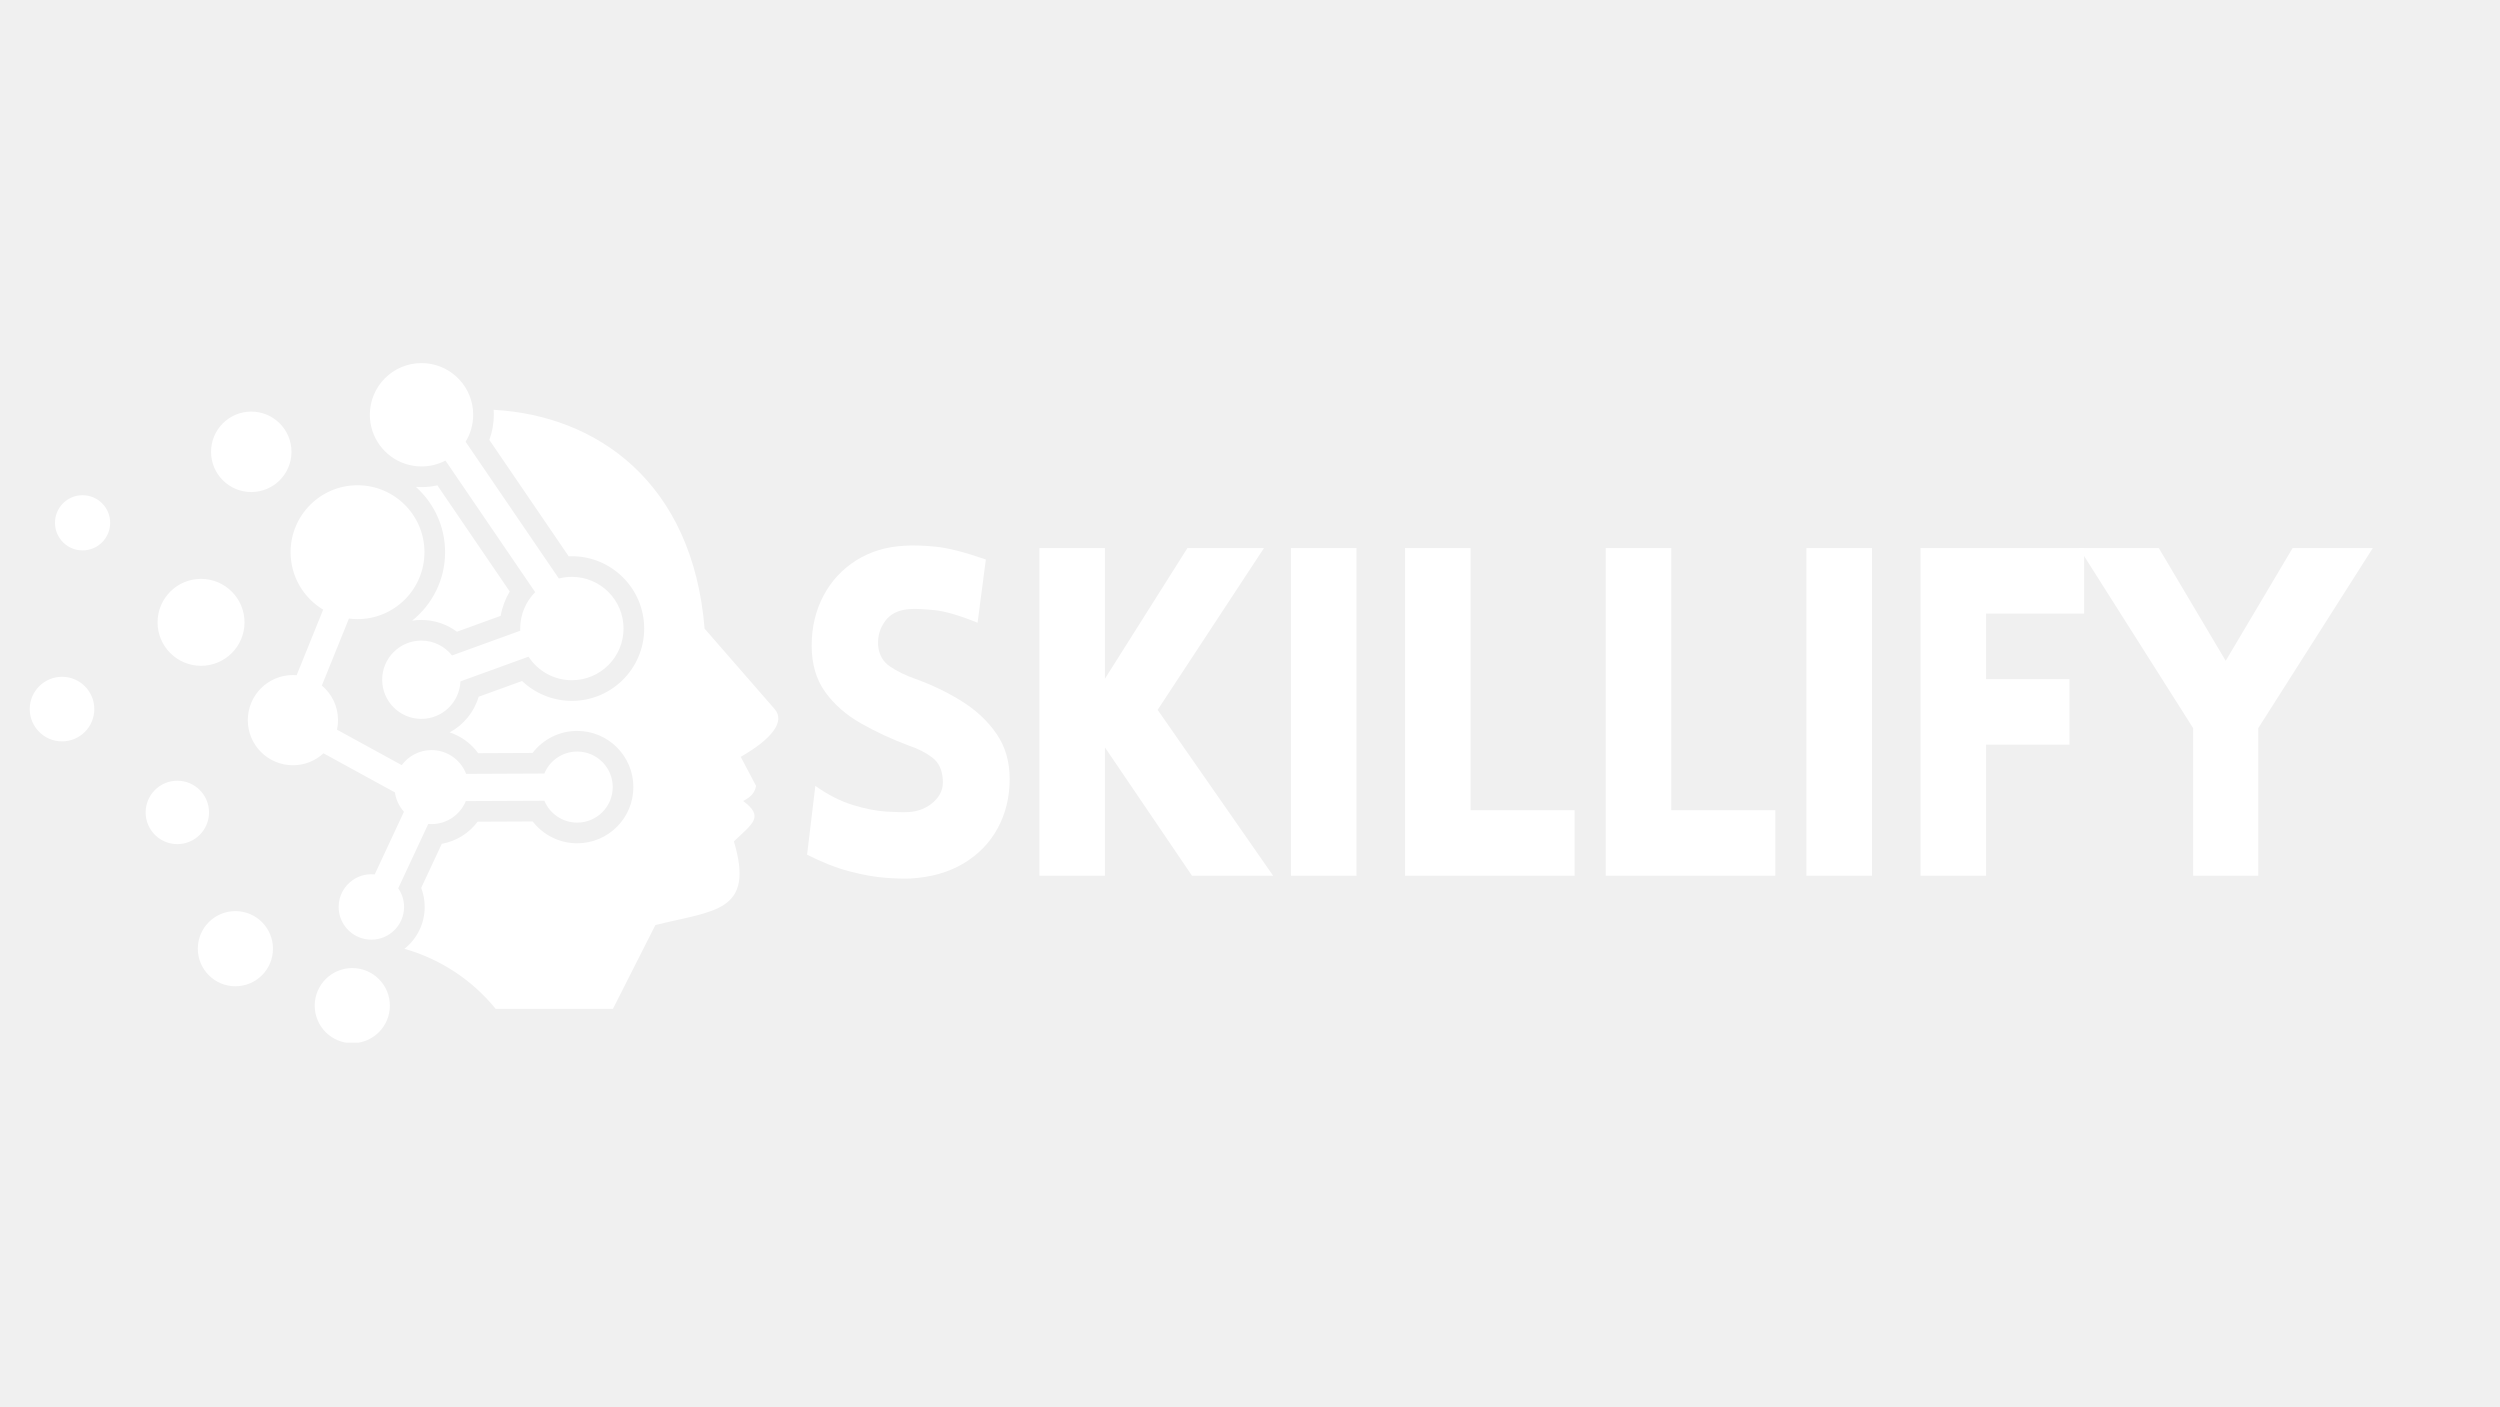
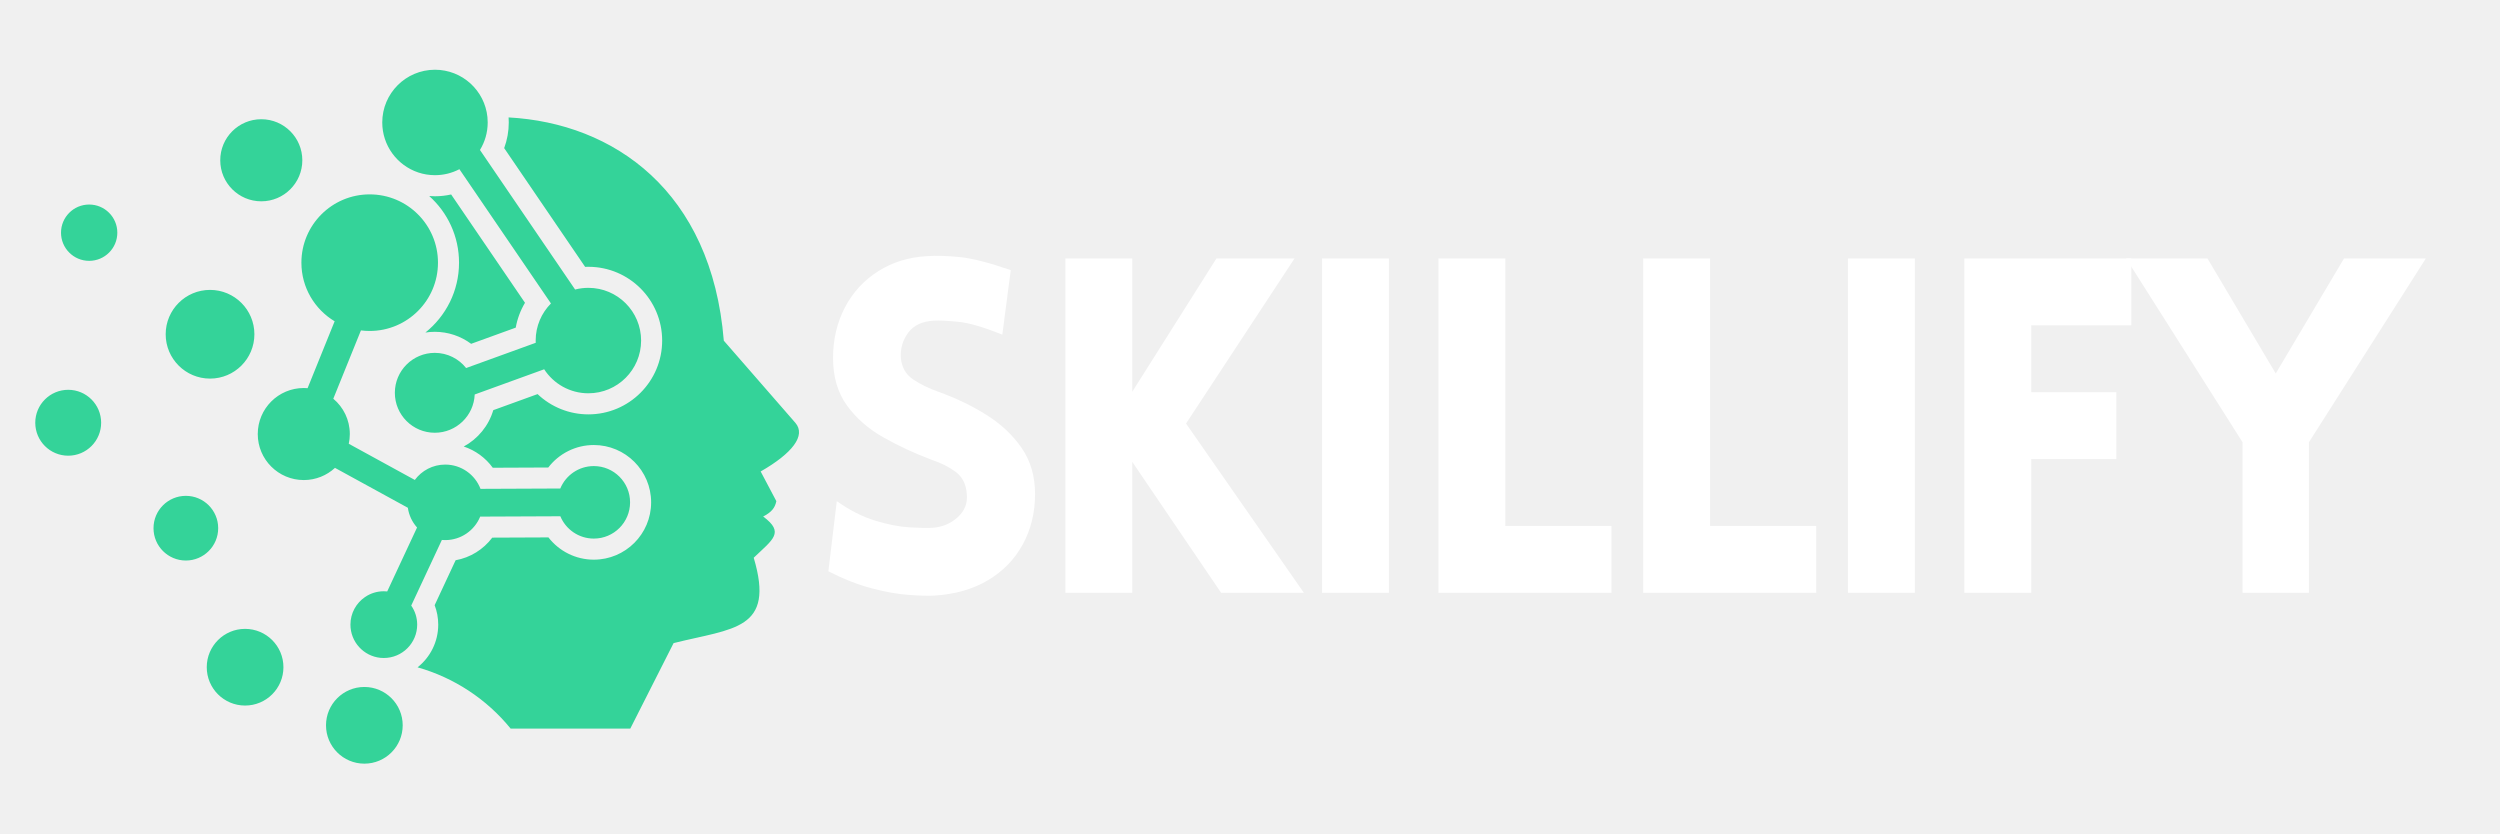
- <svg xmlns="http://www.w3.org/2000/svg" width="1920" zoomAndPan="magnify" viewBox="0 0 1440 810" height="1080" preserveAspectRatio="xMidYMid meet" version="1.0">
+ <svg xmlns="http://www.w3.org/2000/svg" width="3240" zoomAndPan="magnify" viewBox="0 0 2430 810" height="1080" preserveAspectRatio="xMidYMid meet" version="1.0">
  <defs>
    <g />
-     <clipPath id="785be36d16">
-       <path d="M 17.129 209.094 L 449 209.094 L 449 600.594 L 17.129 600.594 Z M 17.129 209.094 " clip-rule="nonzero" />
+     <clipPath id="fe7a6dafae">
+       <path d="M 34.277 67.707 L 777 67.707 L 777 741.957 L 34.277 741.957 Z M 34.277 67.707 " clip-rule="nonzero" />
    </clipPath>
  </defs>
-   <g clip-path="url(#785be36d16)">
-     <path fill="#ffffff" d="M 35.727 389.832 C 46 389.832 54.324 398.16 54.324 408.43 C 54.324 418.703 46 427.035 35.727 427.035 C 25.461 427.035 17.129 418.703 17.129 408.43 C 17.129 398.168 25.461 389.832 35.727 389.832 M 47.562 285.242 C 56.34 285.242 63.457 292.352 63.457 301.137 C 63.457 309.914 56.34 317.031 47.562 317.031 C 38.785 317.031 31.668 309.914 31.668 301.137 C 31.668 292.352 38.785 285.242 47.562 285.242 Z M 115.797 333.43 C 129.625 333.43 140.84 344.648 140.84 358.473 C 140.84 372.301 129.625 383.508 115.797 383.508 C 101.973 383.508 90.754 372.293 90.754 358.473 C 90.762 344.641 101.973 333.43 115.797 333.43 Z M 144.727 237.078 C 157.52 237.078 167.898 247.449 167.898 260.25 C 167.898 273.043 157.52 283.422 144.727 283.422 C 131.934 283.422 121.562 273.043 121.562 260.25 C 121.562 247.449 131.934 237.078 144.727 237.078 Z M 281.859 253.391 L 327.559 320.426 L 329.391 320.391 C 352.398 320.391 371.047 339.047 371.047 362.043 C 371.047 385.043 352.398 403.707 329.391 403.707 C 318.57 403.707 308.359 399.516 300.711 392.258 L 275.707 401.32 C 273.09 410.191 266.988 417.547 259.027 421.852 C 265.594 424.031 271.344 428.219 275.422 433.836 L 306.75 433.699 C 312.773 425.836 322.215 421.004 332.457 421.004 C 350.32 421.004 364.82 435.496 364.82 453.367 C 364.82 471.242 350.328 485.734 332.457 485.734 C 322.266 485.734 312.871 480.953 306.84 473.16 L 275.133 473.293 C 270.121 479.973 262.734 484.562 254.445 486.059 L 242.605 511.426 C 243.941 514.91 244.625 518.625 244.625 522.406 C 244.625 532.172 240.066 540.883 232.957 546.512 C 253.457 552.324 271.867 564.324 285.52 581.109 L 353.047 581.109 L 377.5 532.836 C 411.191 524.383 434.961 525.613 422.73 484.637 C 433.602 474.246 440.309 470.457 428.07 461.375 C 433.164 458.75 434.777 456.199 435.512 452.695 L 426.656 435.941 C 444.363 425.797 452.469 415.668 446.219 408.445 L 405.848 362.098 C 398.996 277.602 343.672 239.301 284.348 236.055 C 284.41 236.996 284.445 237.941 284.445 238.898 C 284.445 243.871 283.562 248.77 281.859 253.391 Z M 272.402 235.871 C 270.883 220.859 258.203 209.141 242.793 209.141 C 226.355 209.141 213.023 222.469 213.023 238.898 C 213.023 242.113 213.539 245.215 214.48 248.113 C 218.359 260.039 229.57 268.668 242.793 268.668 C 247.773 268.668 252.461 267.445 256.582 265.285 L 308.266 341.086 C 302.93 346.465 299.633 353.871 299.633 362.035 L 299.664 363.297 L 260.371 377.547 C 256.242 372.332 249.855 368.98 242.688 368.98 C 230.242 368.98 220.133 379.078 220.133 391.531 C 220.133 403.984 230.242 414.078 242.688 414.078 C 254.824 414.078 264.719 404.484 265.215 392.477 L 304.434 378.25 C 309.746 386.406 318.938 391.805 329.391 391.805 C 345.832 391.805 359.16 378.469 359.16 362.035 C 359.16 345.598 345.84 332.27 329.391 332.27 C 326.805 332.27 324.289 332.602 321.898 333.219 L 268.184 254.438 C 270.961 249.91 272.551 244.59 272.551 238.898 C 272.551 237.879 272.5 236.867 272.402 235.871 Z M 203.305 506.828 C 198.328 510.215 195.062 515.93 195.062 522.398 C 195.062 532.164 202.496 540.203 212.008 541.152 C 212.633 541.215 213.258 541.246 213.902 541.246 C 224.309 541.246 232.746 532.805 232.746 522.398 C 232.746 518.406 231.5 514.699 229.379 511.652 L 246.68 474.602 L 248.566 474.684 C 257.488 474.684 265.133 469.203 268.309 461.422 L 313.566 461.227 C 316.645 468.629 323.949 473.828 332.465 473.828 C 343.77 473.828 352.934 464.668 352.934 453.359 C 352.934 442.062 343.77 432.891 332.465 432.891 C 323.922 432.891 316.605 438.121 313.535 445.559 L 268.492 445.754 C 265.426 437.738 257.66 432.047 248.574 432.047 C 241.539 432.047 235.297 435.457 231.41 440.719 L 194.117 420.297 C 194.504 418.531 194.707 416.688 194.707 414.809 C 194.707 406.793 191.086 399.629 185.387 394.867 L 200.988 356.301 C 202.609 356.504 204.262 356.617 205.93 356.617 C 227.23 356.617 244.484 339.355 244.484 318.059 C 244.484 296.766 227.223 279.504 205.93 279.504 C 184.641 279.504 167.379 296.766 167.379 318.059 C 167.379 332.117 174.902 344.414 186.141 351.152 L 170.871 388.914 L 168.723 388.824 C 154.375 388.824 142.734 400.453 142.734 414.809 C 142.734 429.156 154.375 440.785 168.723 440.785 C 175.523 440.785 181.711 438.176 186.336 433.902 L 227.473 456.434 C 228.082 460.684 229.945 464.516 232.672 467.574 L 215.824 503.664 L 213.906 503.566 C 209.977 503.559 206.324 504.766 203.305 506.828 Z M 242.68 357.094 C 250.168 357.094 257.328 359.516 263.199 363.871 L 288.379 354.738 C 289.262 349.773 291.035 345.023 293.609 340.707 L 251.918 279.559 C 248.938 280.223 245.879 280.57 242.793 280.57 L 239.531 280.441 C 249.863 289.68 256.371 303.105 256.371 318.059 C 256.371 334.02 248.949 348.254 237.375 357.508 C 239.102 357.23 240.875 357.094 242.68 357.094 Z M 202.918 557.602 C 214.875 557.602 224.566 567.289 224.566 579.246 C 224.566 591.203 214.875 600.891 202.918 600.891 C 190.973 600.891 181.273 591.203 181.273 579.246 C 181.273 567.289 190.965 557.602 202.918 557.602 Z M 135.586 524.797 C 147.543 524.797 157.234 534.488 157.234 546.445 C 157.234 558.398 147.543 568.09 135.586 568.09 C 123.633 568.09 113.941 558.398 113.941 546.445 C 113.941 534.488 123.633 524.797 135.586 524.797 Z M 102.145 449.699 C 112.227 449.699 120.402 457.875 120.402 467.957 C 120.402 478.043 112.227 486.215 102.145 486.215 C 92.055 486.215 83.887 478.035 83.887 467.957 C 83.887 457.867 92.062 449.699 102.145 449.699 Z M 102.145 449.699 " fill-opacity="1" fill-rule="evenodd" />
+   <g clip-path="url(#fe7a6dafae)">
+     <path fill="#34d399" d="M 66.297 378.891 C 83.98 378.891 98.312 393.223 98.312 410.91 C 98.312 428.594 83.98 442.941 66.297 442.941 C 48.621 442.941 34.277 428.594 34.277 410.91 C 34.277 393.234 48.621 378.891 66.297 378.891 M 86.672 198.809 C 101.785 198.809 114.039 211.051 114.039 226.176 C 114.039 241.289 101.785 253.543 86.672 253.543 C 71.559 253.543 59.305 241.289 59.305 226.176 C 59.305 211.051 71.559 198.809 86.672 198.809 Z M 204.156 281.781 C 227.961 281.781 247.273 301.09 247.273 324.898 C 247.273 348.703 227.961 368 204.156 368 C 180.352 368 161.039 348.691 161.039 324.898 C 161.051 301.078 180.352 281.781 204.156 281.781 Z M 253.965 115.891 C 275.988 115.891 293.859 133.746 293.859 155.785 C 293.859 177.812 275.988 195.68 253.965 195.68 C 231.938 195.68 214.082 177.812 214.082 155.785 C 214.082 133.746 231.938 115.891 253.965 115.891 Z M 490.062 143.973 L 568.746 259.391 L 571.902 259.328 C 611.512 259.328 643.621 291.449 643.621 331.043 C 643.621 370.637 611.512 402.773 571.902 402.773 C 553.27 402.773 535.688 395.562 522.523 383.062 L 479.473 398.668 C 474.965 413.938 464.465 426.605 450.754 434.012 C 462.062 437.77 471.961 444.98 478.98 454.648 L 532.922 454.414 C 543.289 440.875 559.547 432.559 577.18 432.559 C 607.938 432.559 632.902 457.508 632.902 488.277 C 632.902 519.051 607.953 544 577.18 544 C 559.637 544 543.461 535.773 533.078 522.352 L 478.484 522.586 C 469.855 534.086 457.137 541.984 442.867 544.559 L 422.48 588.234 C 424.777 594.238 425.961 600.629 425.961 607.141 C 425.961 623.957 418.113 638.953 405.871 648.645 C 441.164 658.652 472.859 679.312 496.367 708.215 L 612.629 708.215 L 654.73 625.098 C 712.742 610.547 753.66 612.664 732.609 542.117 C 751.32 524.223 762.875 517.699 741.797 502.066 C 750.566 497.543 753.348 493.152 754.609 487.121 L 739.367 458.273 C 769.852 440.809 783.809 423.371 773.047 410.934 L 703.539 331.133 C 691.742 185.66 596.488 119.711 494.352 114.125 C 494.457 115.75 494.52 117.371 494.52 119.023 C 494.52 127.586 493 136.02 490.062 143.973 Z M 473.781 113.812 C 471.168 87.965 449.34 67.785 422.805 67.785 C 394.5 67.785 371.555 90.734 371.555 119.023 C 371.555 124.559 372.438 129.898 374.062 134.891 C 380.738 155.422 400.035 170.273 422.805 170.273 C 431.379 170.273 439.449 168.168 446.547 164.453 L 535.531 294.957 C 526.344 304.223 520.668 316.969 520.668 331.031 L 520.719 333.199 L 453.066 357.734 C 445.961 348.754 434.965 342.984 422.621 342.984 C 401.195 342.984 383.793 360.371 383.793 381.812 C 383.793 403.254 401.195 420.629 422.621 420.629 C 443.516 420.629 460.555 404.113 461.41 383.438 L 528.93 358.941 C 538.078 372.992 553.906 382.281 571.906 382.281 C 600.207 382.281 623.156 359.32 623.156 331.031 C 623.156 302.727 600.219 279.781 571.906 279.781 C 567.445 279.781 563.121 280.352 559 281.418 L 466.52 145.777 C 471.301 137.98 474.043 128.82 474.043 119.023 C 474.043 117.27 473.949 115.527 473.781 113.812 Z M 354.816 580.32 C 346.254 586.156 340.625 595.992 340.625 607.129 C 340.625 623.941 353.426 637.781 369.797 639.418 C 370.879 639.523 371.957 639.574 373.059 639.574 C 390.98 639.574 405.508 625.047 405.508 607.129 C 405.508 600.254 403.363 593.875 399.711 588.625 L 429.496 524.832 L 432.746 524.977 C 448.105 524.977 461.27 515.543 466.738 502.145 L 544.656 501.805 C 549.957 514.555 562.535 523.508 577.191 523.508 C 596.66 523.508 612.434 507.73 612.434 488.266 C 612.434 468.812 596.66 453.023 577.191 453.023 C 562.484 453.023 549.891 462.031 544.602 474.828 L 467.051 475.168 C 461.773 461.367 448.402 451.57 432.758 451.57 C 420.648 451.57 409.898 457.441 403.207 466.5 L 339 431.336 C 339.664 428.297 340.016 425.125 340.016 421.891 C 340.016 408.09 333.777 395.758 323.965 387.559 L 350.828 321.156 C 353.621 321.504 356.465 321.699 359.34 321.699 C 396.008 321.699 425.715 291.98 425.715 255.312 C 425.715 218.652 395.996 188.934 359.34 188.934 C 322.68 188.934 292.961 218.652 292.961 255.312 C 292.961 279.52 305.918 300.688 325.266 312.293 L 298.977 377.305 L 295.273 377.148 C 270.57 377.148 250.535 397.172 250.535 421.891 C 250.535 446.594 270.57 466.617 295.273 466.617 C 306.984 466.617 317.637 462.121 325.605 454.766 L 396.426 493.555 C 397.477 500.871 400.688 507.473 405.379 512.734 L 376.375 574.875 L 373.074 574.707 C 366.305 574.691 360.012 576.773 354.816 580.32 Z M 422.609 322.52 C 435.5 322.52 447.832 326.691 457.941 334.188 L 501.293 318.465 C 502.812 309.914 505.867 301.742 510.297 294.309 L 438.516 189.023 C 433.383 190.168 428.117 190.766 422.805 190.766 L 417.191 190.547 C 434.98 206.449 446.18 229.57 446.18 255.312 C 446.18 282.793 433.406 307.301 413.473 323.234 C 416.449 322.754 419.504 322.52 422.609 322.52 Z M 354.152 667.734 C 374.738 667.734 391.422 684.422 391.422 705.004 C 391.422 725.586 374.738 742.273 354.152 742.273 C 333.582 742.273 316.883 725.586 316.883 705.004 C 316.883 684.422 333.57 667.734 354.152 667.734 Z M 238.227 611.262 C 258.812 611.262 275.496 627.945 275.496 648.527 C 275.496 669.113 258.812 685.797 238.227 685.797 C 217.645 685.797 200.961 669.113 200.961 648.527 C 200.961 627.945 217.645 611.262 238.227 611.262 Z M 180.648 481.965 C 198.008 481.965 212.082 496.035 212.082 513.398 C 212.082 530.758 198.008 544.832 180.648 544.832 C 163.273 544.832 149.215 530.746 149.215 513.398 C 149.215 496.023 163.289 481.965 180.648 481.965 Z M 180.648 481.965 " fill-opacity="1" fill-rule="evenodd" />
  </g>
  <g fill="#ffffff" fill-opacity="1">
-     <g transform="translate(452.4752, 504.4366)">
+     <g transform="translate(783.8164, 576.2012)">
      <g>
-         <path d="M 12.406 -12.141 L 17.156 -51.75 C 24.375 -46.645 31.547 -42.988 38.672 -40.781 C 45.805 -38.582 52.273 -37.305 58.078 -36.953 C 63.891 -36.609 68.203 -36.523 71.016 -36.703 C 76.648 -37.047 81.445 -39.02 85.406 -42.625 C 89.363 -46.238 91.078 -50.598 90.547 -55.703 C 90.203 -61.16 88.18 -65.297 84.484 -68.109 C 80.785 -70.93 76.297 -73.219 71.016 -74.969 C 61.16 -78.664 51.961 -82.938 43.422 -87.781 C 34.891 -92.625 28.023 -98.648 22.828 -105.859 C 17.641 -113.078 15.047 -121.969 15.047 -132.531 C 15.047 -143.094 17.289 -152.641 21.781 -161.172 C 26.27 -169.703 32.562 -176.52 40.656 -181.625 C 48.75 -186.727 57.988 -189.547 68.375 -190.078 C 73.301 -190.43 79.328 -190.254 86.453 -189.547 C 93.586 -188.848 103.227 -186.383 115.375 -182.156 L 110.609 -145.734 C 100.234 -149.953 91.961 -152.367 85.797 -152.984 C 79.641 -153.598 75.066 -153.816 72.078 -153.641 C 65.391 -153.297 60.504 -151.008 57.422 -146.781 C 54.336 -142.562 52.973 -137.812 53.328 -132.531 C 53.859 -127.25 56.145 -123.242 60.188 -120.516 C 64.238 -117.785 68.992 -115.453 74.453 -113.516 C 84.305 -109.992 93.367 -105.633 101.641 -100.438 C 109.91 -95.25 116.551 -89.004 121.562 -81.703 C 126.582 -74.398 129.094 -65.734 129.094 -55.703 C 129.094 -45.316 126.805 -35.898 122.234 -27.453 C 117.66 -19.004 111.102 -12.227 102.562 -7.125 C 94.031 -2.02 83.867 0.879 72.078 1.578 C 68.555 1.754 63.758 1.625 57.688 1.188 C 51.613 0.75 44.703 -0.477 36.953 -2.5 C 29.211 -4.531 21.031 -7.742 12.406 -12.141 Z M 12.406 -12.141 " />
+         <path d="M 21.359 -20.906 L 29.547 -89.078 C 41.961 -80.297 54.305 -74.008 66.578 -70.219 C 78.859 -66.438 90 -64.238 100 -63.625 C 110 -63.02 117.422 -62.867 122.266 -63.172 C 131.961 -63.785 140.219 -67.195 147.031 -73.406 C 153.852 -79.613 156.812 -87.113 155.906 -95.906 C 155.289 -105.301 151.801 -112.422 145.438 -117.266 C 139.082 -122.109 131.359 -126.047 122.266 -129.078 C 105.297 -135.441 89.461 -142.789 74.766 -151.125 C 60.066 -159.457 48.25 -169.832 39.312 -182.25 C 30.375 -194.676 25.906 -209.984 25.906 -228.172 C 25.906 -246.348 29.77 -262.785 37.5 -277.484 C 45.227 -292.18 56.062 -303.922 70 -312.703 C 83.938 -321.492 99.844 -326.344 117.719 -327.25 C 126.207 -327.852 136.586 -327.551 148.859 -326.344 C 161.129 -325.133 177.719 -320.891 198.625 -313.609 L 190.438 -250.891 C 172.562 -258.16 158.32 -262.328 147.719 -263.391 C 137.113 -264.453 129.234 -264.832 124.078 -264.531 C 112.566 -263.926 104.16 -259.984 98.859 -252.703 C 93.555 -245.43 91.207 -237.254 91.812 -228.172 C 92.719 -219.078 96.656 -212.18 103.625 -207.484 C 110.594 -202.785 118.773 -198.77 128.172 -195.438 C 145.141 -189.375 160.742 -181.875 174.984 -172.938 C 189.223 -164 200.66 -153.242 209.297 -140.672 C 217.941 -128.098 222.266 -113.176 222.266 -95.906 C 222.266 -78.031 218.32 -61.816 210.438 -47.266 C 202.562 -32.723 191.273 -21.055 176.578 -12.266 C 161.879 -3.484 144.379 1.516 124.078 2.734 C 118.023 3.035 109.77 2.805 99.312 2.047 C 88.852 1.285 76.957 -0.832 63.625 -4.312 C 50.301 -7.801 36.211 -13.332 21.359 -20.906 Z M 21.359 -20.906 " />
      </g>
    </g>
  </g>
  <g fill="#ffffff" fill-opacity="1">
-     <g transform="translate(577.5742, 504.4366)">
+     <g transform="translate(999.2007, 576.2012)">
      <g>
-         <path d="M 21.125 0 L 21.125 -188.766 L 58.875 -188.766 L 58.875 -113.516 L 106.391 -188.766 L 150.484 -188.766 L 89.234 -95.562 L 155.766 0 L 109.031 0 L 58.875 -73.922 L 58.875 0 Z M 21.125 0 " />
+         <path d="M 36.359 0 L 36.359 -324.984 L 101.359 -324.984 L 101.359 -195.438 L 183.172 -324.984 L 259.078 -324.984 L 153.625 -164.531 L 268.172 0 L 187.719 0 L 101.359 -127.266 L 101.359 0 Z M 36.359 0 " />
      </g>
    </g>
  </g>
  <g fill="#ffffff" fill-opacity="1">
-     <g transform="translate(722.4678, 504.4366)">
+     <g transform="translate(1248.666, 576.2012)">
      <g>
-         <path d="M 58.875 0 L 21.125 0 L 21.125 -188.766 L 58.875 -188.766 Z M 58.875 0 " />
+         <path d="M 101.359 0 L 36.359 0 L 36.359 -324.984 L 101.359 -324.984 Z M 101.359 0 " />
      </g>
    </g>
  </g>
  <g fill="#ffffff" fill-opacity="1">
-     <g transform="translate(788.1825, 504.4366)">
+     <g transform="translate(1361.808, 576.2012)">
      <g>
-         <path d="M 21.125 -188.766 L 58.875 -188.766 L 58.875 -37.75 L 118.797 -37.75 L 118.797 0 L 21.125 0 Z M 21.125 -188.766 " />
+         <path d="M 36.359 -324.984 L 101.359 -324.984 L 101.359 -65 L 204.531 -65 L 204.531 0 L 36.359 0 Z M 36.359 -324.984 " />
      </g>
    </g>
  </g>
  <g fill="#ffffff" fill-opacity="1">
-     <g transform="translate(903.78, 504.4366)">
+     <g transform="translate(1560.833, 576.2012)">
      <g>
-         <path d="M 21.125 -188.766 L 58.875 -188.766 L 58.875 -37.75 L 118.797 -37.75 L 118.797 0 L 21.125 0 Z M 21.125 -188.766 " />
+         <path d="M 36.359 -324.984 L 101.359 -324.984 L 101.359 -65 L 204.531 -65 L 204.531 0 L 36.359 0 Z M 36.359 -324.984 " />
      </g>
    </g>
  </g>
  <g fill="#ffffff" fill-opacity="1">
-     <g transform="translate(1019.377, 504.4366)">
+     <g transform="translate(1759.859, 576.2012)">
      <g>
-         <path d="M 58.875 0 L 21.125 0 L 21.125 -188.766 L 58.875 -188.766 Z M 58.875 0 " />
+         <path d="M 101.359 0 L 36.359 0 L 36.359 -324.984 L 101.359 -324.984 Z M 101.359 0 " />
      </g>
    </g>
  </g>
  <g fill="#ffffff" fill-opacity="1">
-     <g transform="translate(1085.092, 504.4366)">
+     <g transform="translate(1873, 576.2012)">
      <g>
-         <path d="M 115.375 -151.016 L 58.875 -151.016 L 58.875 -113.25 L 106.922 -113.25 L 106.922 -75.5 L 58.875 -75.5 L 58.875 0 L 21.125 0 L 21.125 -188.766 L 115.375 -188.766 Z M 115.375 -151.016 " />
+         <path d="M 198.625 -259.984 L 101.359 -259.984 L 101.359 -194.984 L 184.078 -194.984 L 184.078 -129.984 L 101.359 -129.984 L 101.359 0 L 36.359 0 L 36.359 -324.984 L 198.625 -324.984 Z M 198.625 -259.984 " />
      </g>
    </g>
  </g>
  <g fill="#ffffff" fill-opacity="1">
-     <g transform="translate(1195.939, 504.4366)">
+     <g transform="translate(2063.846, 576.2012)">
      <g>
-         <path d="M 67.312 0 L 67.312 -85.016 L 1.578 -188.766 L 47.516 -188.766 L 86.062 -123.812 L 124.609 -188.766 L 170.812 -188.766 L 104.812 -85.016 L 104.812 0 Z M 67.312 0 " />
+         <path d="M 115.906 0 L 115.906 -146.359 L 2.734 -324.984 L 81.812 -324.984 L 148.172 -213.172 L 214.531 -324.984 L 294.078 -324.984 L 180.438 -146.359 L 180.438 0 Z M 115.906 0 " />
      </g>
    </g>
  </g>
</svg>
